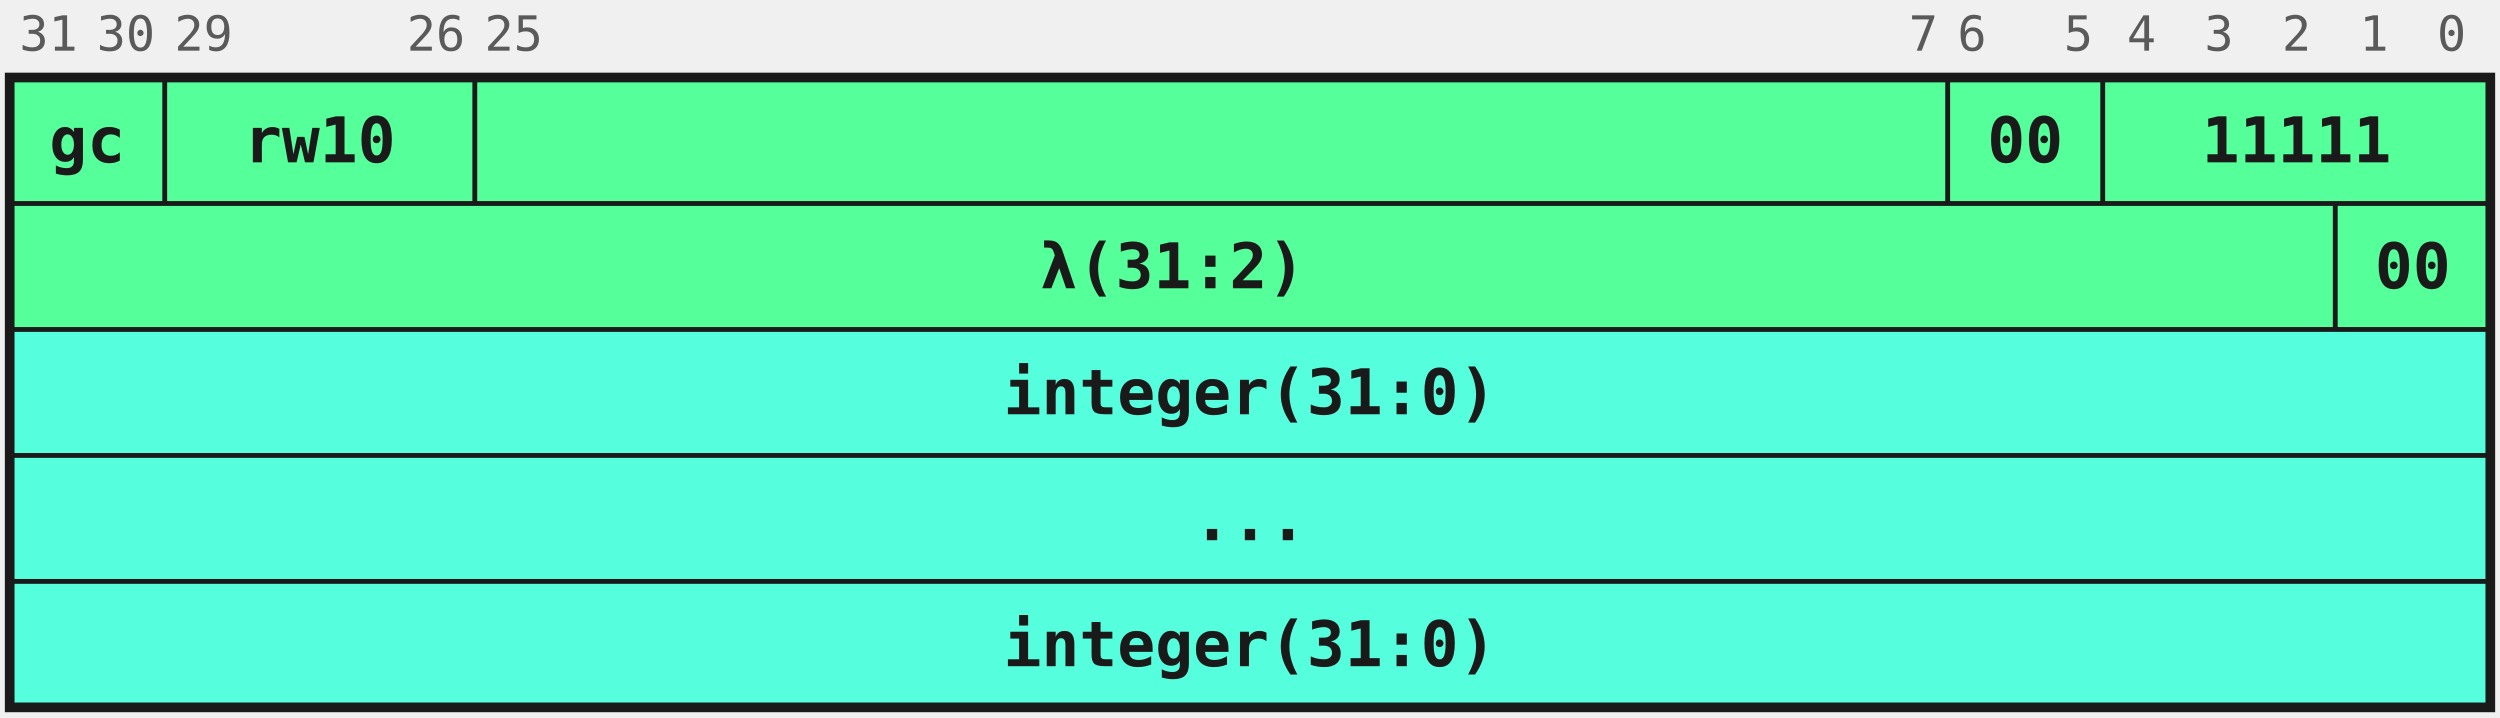
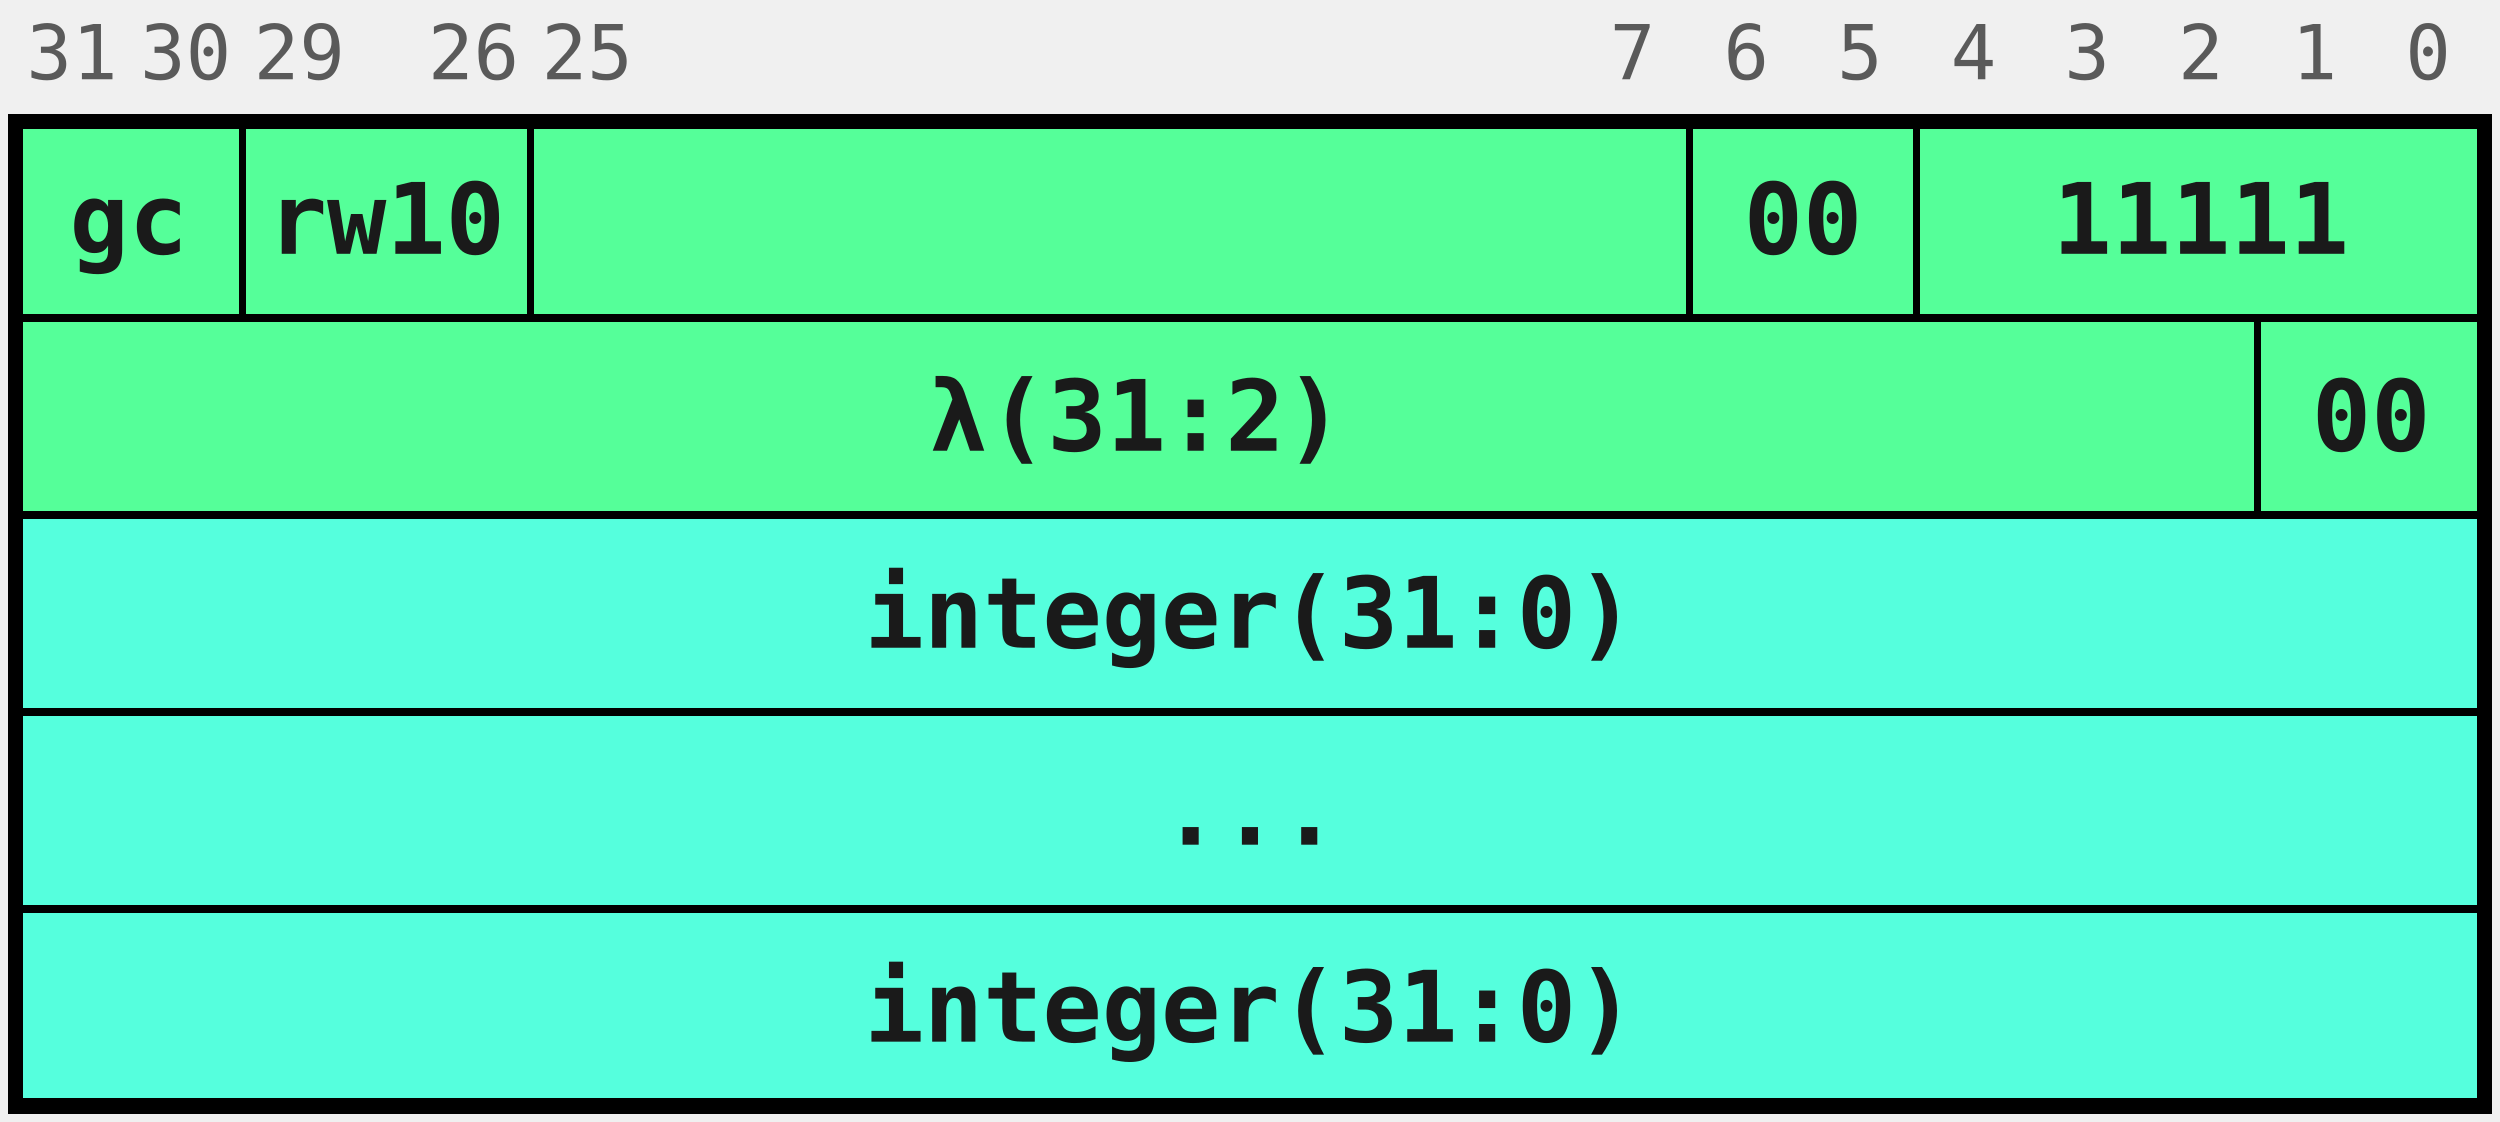
- <svg xmlns="http://www.w3.org/2000/svg" width="516" height="148" viewBox="-2 -2 516 148" role="img">
+ <svg xmlns="http://www.w3.org/2000/svg" width="330" height="148" viewBox="-2 -2 330 148" role="img">
  <style>
  text { font-family: "Roboto Mono", ui-monospace, "SF Mono", Menlo, Consolas, "DejaVu Sans Mono", "Liberation Mono", monospace; font-size: 13px; font-weight: 700; fill: #1a1a1a;
          text-anchor: middle; dominant-baseline: central; }
  text.label { font-size: 10px; font-weight: 400; fill: #5a5a5a; }
  text.heading { font-size: 12px; }
  text.start { text-anchor: start; }
  text.end { text-anchor: end; }
  text.small { font-size: 10px; font-weight: 400; font-style: italic; }
-   .outline { fill: none; stroke: #1a1a1a; stroke-width: 2; stroke-linejoin: miter; }
-   .divider { fill: none; stroke: #1a1a1a; stroke-width: 1; }
+   .outline { fill: none; stroke: #000; stroke-width: 2; shape-rendering: crispEdges; }
+   .divider { fill: none; stroke: #000; stroke-width: 1; shape-rendering: crispEdges; }
+   .diagonal { stroke: #000; stroke-width: 1; }
+   .rule { stroke: #000; stroke-width: 2; shape-rendering: crispEdges; }
  .dashed { stroke-dasharray: 4 3; }
-   .rule { stroke: #1a1a1a; stroke-width: 2; }
  .purple { fill: #ccaaff }
  .blue { fill: #80e5ff }
  .green { fill: #55ff99 }
  .cyan { fill: #55ffdd }
  .light-pink { fill: #ffaaee }
  .pink { fill: #ff55dd }
  .yellow { fill: #e5ff80 }
  .white { fill: #ffffff }
  @media (prefers-color-scheme: dark) {
    text { fill: #cccccc; }
    text.label { fill: #9a9a9a; }
-     .outline, .divider { stroke: #9a9a9a; }
-     .rule { stroke: #9a9a9a; }
-     .white { fill: #ffffff10 }
+     /* lines become gaps in the page colour between the tinted tiles */
+     .outline, .divider, .diagonal { stroke: #1a1a1a; }
+     .rule, .dashed { stroke: #cccccc; }
+     .white { fill: #ffffff1a }
    .purple { fill: #ccaaff40 }
    text.on-purple { fill: #ccaaff }
    .blue { fill: #80e5ff40 }
    text.on-blue { fill: #80e5ff }
    .green { fill: #55ff9940 }
    text.on-green { fill: #55ff99 }
    .cyan { fill: #55ffdd40 }
    text.on-cyan { fill: #55ffdd }
    .light-pink { fill: #ffaaee40 }
    text.on-light-pink { fill: #ffaaee }
    .pink { fill: #ff55dd40 }
    text.on-pink { fill: #ff55dd }
    .yellow { fill: #e5ff8040 }
    text.on-yellow { fill: #e5ff80 }
  }
  </style>
-   <text x="504" y="5" class="label">0</text>
-   <text x="488" y="5" class="label">1</text>
-   <text x="472" y="5" class="label">2</text>
-   <text x="456" y="5" class="label">3</text>
-   <text x="440" y="5" class="label">4</text>
-   <text x="430" y="5" class="label end">5</text>
-   <text x="402" y="5" class="label start">6</text>
-   <text x="398" y="5" class="label end">7</text>
-   <text x="98" y="5" class="label start">25</text>
-   <text x="94" y="5" class="label end">26</text>
-   <text x="34" y="5" class="label start">29</text>
-   <text x="30" y="5" class="label end">30</text>
-   <text x="2" y="5" class="label start">31</text>
-   <rect x="0" y="14" width="32" height="26" class="green" />
-   <text x="16" y="27" class="on-green">gc</text>
-   <rect x="32" y="14" width="64" height="26" class="green" />
-   <text x="64" y="27" class="on-green">rw10</text>
-   <rect x="96" y="14" width="304" height="26" class="green" />
-   <rect x="400" y="14" width="32" height="26" class="green" />
-   <text x="416" y="27" class="on-green">00</text>
-   <rect x="432" y="14" width="80" height="26" class="green" />
-   <text x="472" y="27" class="on-green">11111</text>
-   <line x1="32" y1="14" x2="32" y2="40" class="divider" />
-   <line x1="96" y1="14" x2="96" y2="40" class="divider" />
-   <line x1="400" y1="14" x2="400" y2="40" class="divider" />
-   <line x1="432" y1="14" x2="432" y2="40" class="divider" />
-   <rect x="0" y="40" width="480" height="26" class="green" />
-   <text x="240" y="53" class="on-green">λ(31:2)</text>
-   <rect x="480" y="40" width="32" height="26" class="green" />
-   <text x="496" y="53" class="on-green">00</text>
-   <line x1="480" y1="40" x2="480" y2="66" class="divider" />
-   <rect x="0" y="66" width="512" height="26" class="cyan" />
-   <text x="256" y="79" class="on-cyan">integer(31:0)</text>
-   <rect x="0" y="92" width="512" height="26" class="cyan" />
-   <text x="256" y="105" class="on-cyan">...</text>
-   <rect x="0" y="118" width="512" height="26" class="cyan" />
-   <text x="256" y="131" class="on-cyan">integer(31:0)</text>
-   <line x1="0" y1="40" x2="512" y2="40" class="divider" />
-   <line x1="0" y1="66" x2="512" y2="66" class="divider" />
-   <line x1="0" y1="92" x2="512" y2="92" class="divider" />
-   <line x1="0" y1="118" x2="512" y2="118" class="divider" />
-   <rect x="0" y="14" width="512" height="130" class="outline" />
+   <text x="318.5" y="5" class="label">0</text>
+   <text x="303.5" y="5" class="label">1</text>
+   <text x="288.5" y="5" class="label">2</text>
+   <text x="273.5" y="5" class="label">3</text>
+   <text x="258.5" y="5" class="label">4</text>
+   <text x="243.5" y="5" class="label">5</text>
+   <text x="228.5" y="5" class="label">6</text>
+   <text x="213.5" y="5" class="label">7</text>
+   <text x="75.5" y="5" class="label">25</text>
+   <text x="60.5" y="5" class="label">26</text>
+   <text x="37.5" y="5" class="label">29</text>
+   <text x="22.5" y="5" class="label">30</text>
+   <text x="7.5" y="5" class="label">31</text>
+   <rect x="0" y="14" width="30" height="26" class="green" />
+   <text x="15" y="27" class="on-green">gc</text>
+   <rect x="30" y="14" width="38" height="26" class="green" />
+   <text x="49" y="27" class="on-green">rw10</text>
+   <rect x="68" y="14" width="153" height="26" class="green" />
+   <rect x="221" y="14" width="30" height="26" class="green" />
+   <text x="236" y="27" class="on-green">00</text>
+   <rect x="251" y="14" width="75" height="26" class="green" />
+   <text x="288.5" y="27" class="on-green">11111</text>
+   <line x1="30" y1="14" x2="30" y2="40" class="divider" />
+   <line x1="68" y1="14" x2="68" y2="40" class="divider" />
+   <line x1="221" y1="14" x2="221" y2="40" class="divider" />
+   <line x1="251" y1="14" x2="251" y2="40" class="divider" />
+   <rect x="0" y="40" width="296" height="26" class="green" />
+   <text x="148" y="53" class="on-green">λ(31:2)</text>
+   <rect x="296" y="40" width="30" height="26" class="green" />
+   <text x="311" y="53" class="on-green">00</text>
+   <line x1="296" y1="40" x2="296" y2="66" class="divider" />
+   <rect x="0" y="66" width="326" height="26" class="cyan" />
+   <text x="163" y="79" class="on-cyan">integer(31:0)</text>
+   <rect x="0" y="92" width="326" height="26" class="cyan" />
+   <text x="163" y="105" class="on-cyan">...</text>
+   <rect x="0" y="118" width="326" height="26" class="cyan" />
+   <text x="163" y="131" class="on-cyan">integer(31:0)</text>
+   <line x1="0" y1="40" x2="326" y2="40" class="divider" />
+   <line x1="0" y1="66" x2="326" y2="66" class="divider" />
+   <line x1="0" y1="92" x2="326" y2="92" class="divider" />
+   <line x1="0" y1="118" x2="326" y2="118" class="divider" />
+   <rect x="0" y="14" width="326" height="130" class="outline" />
</svg>
